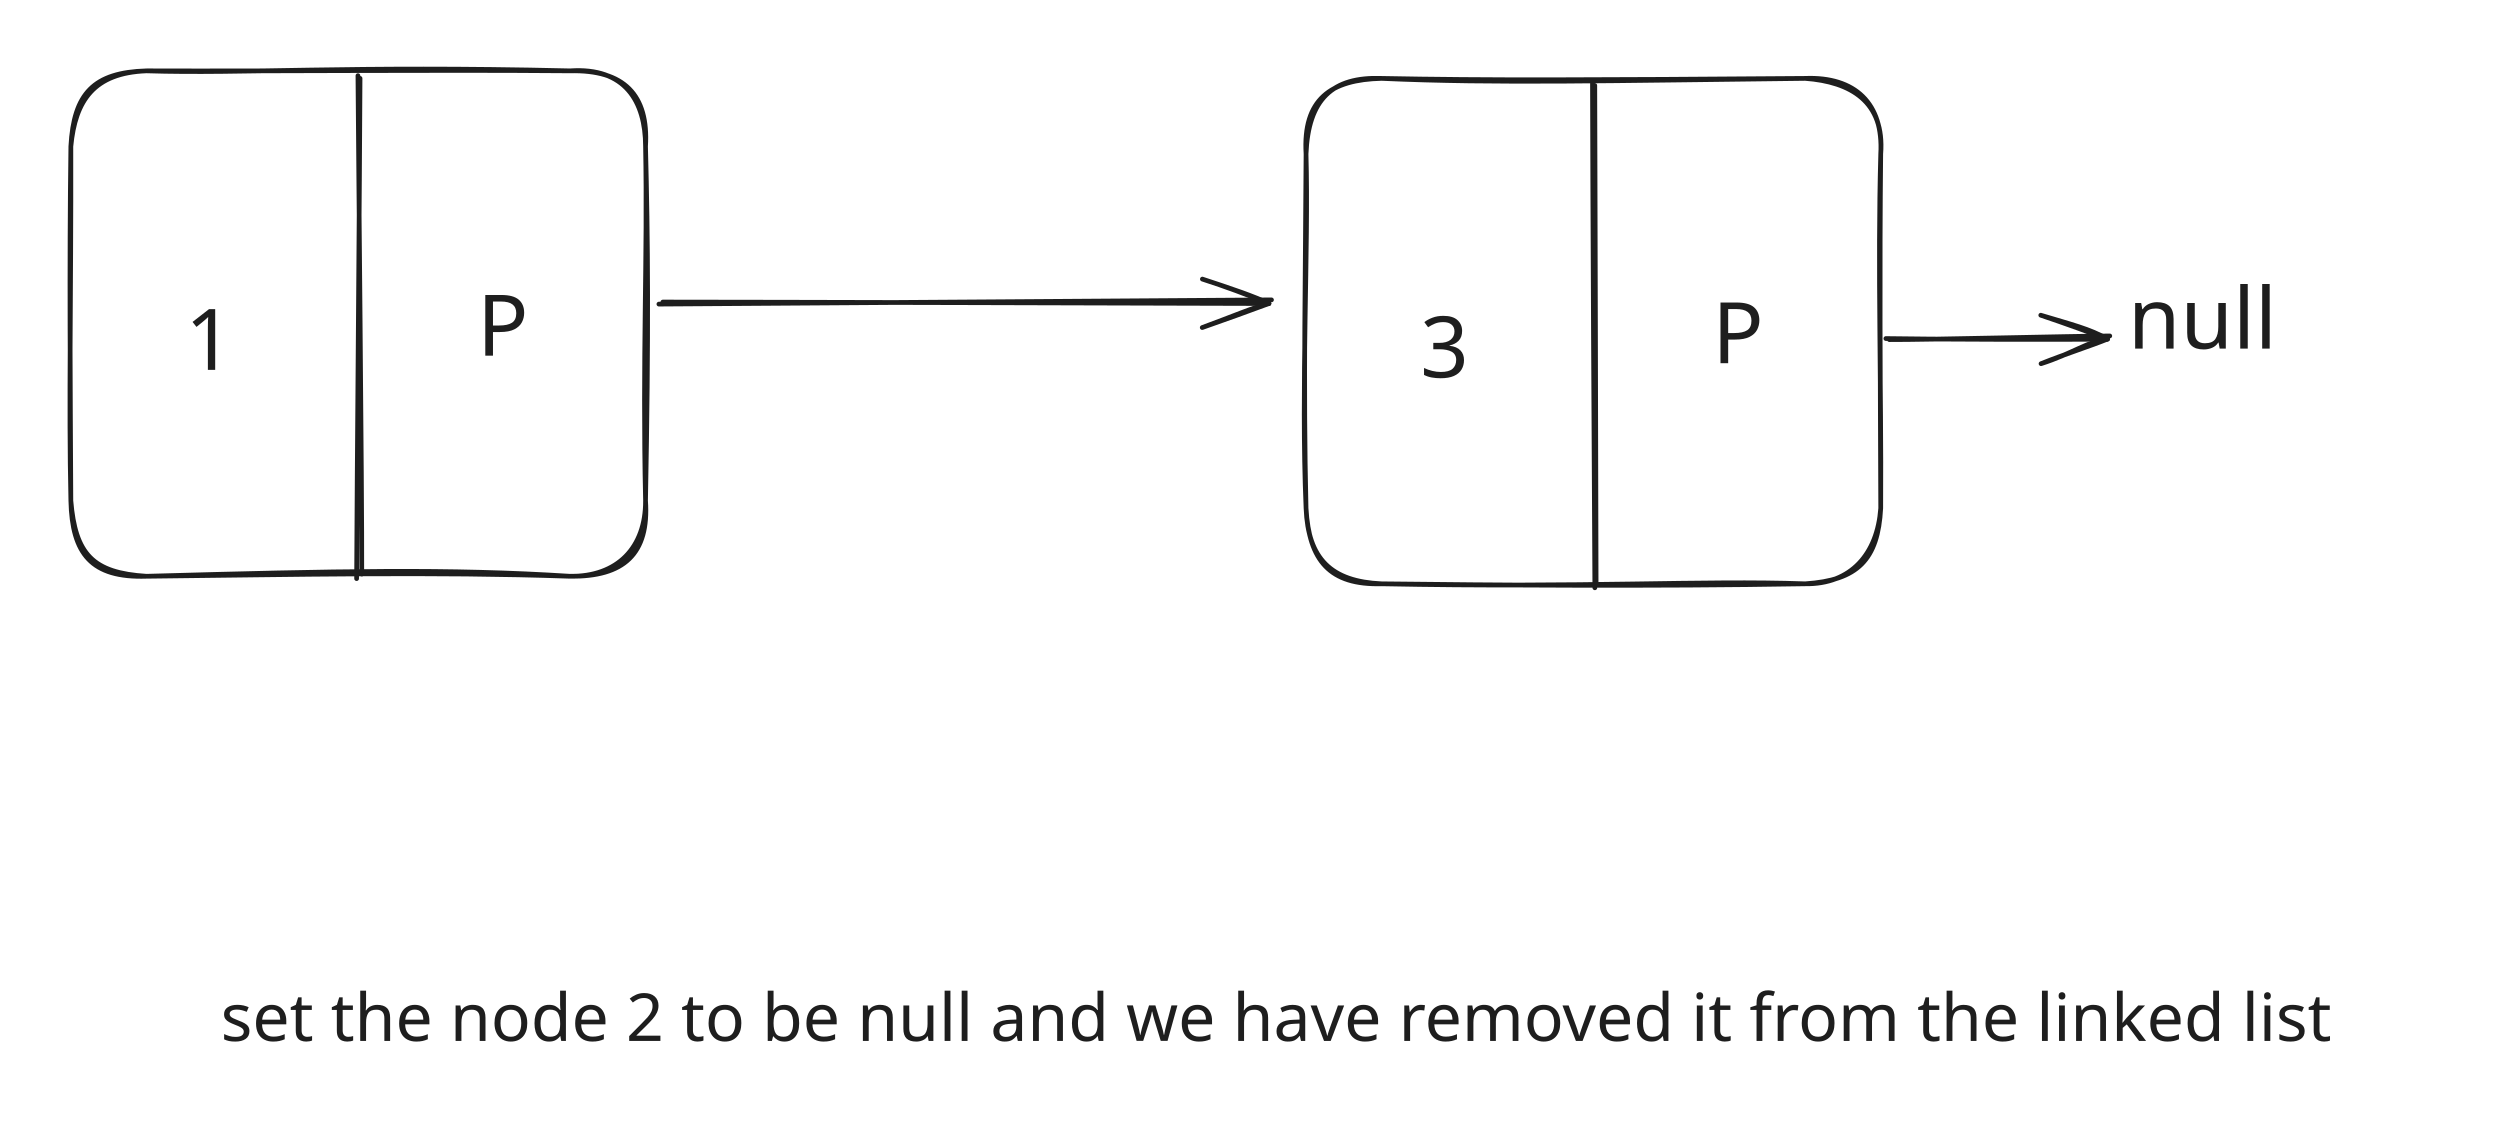
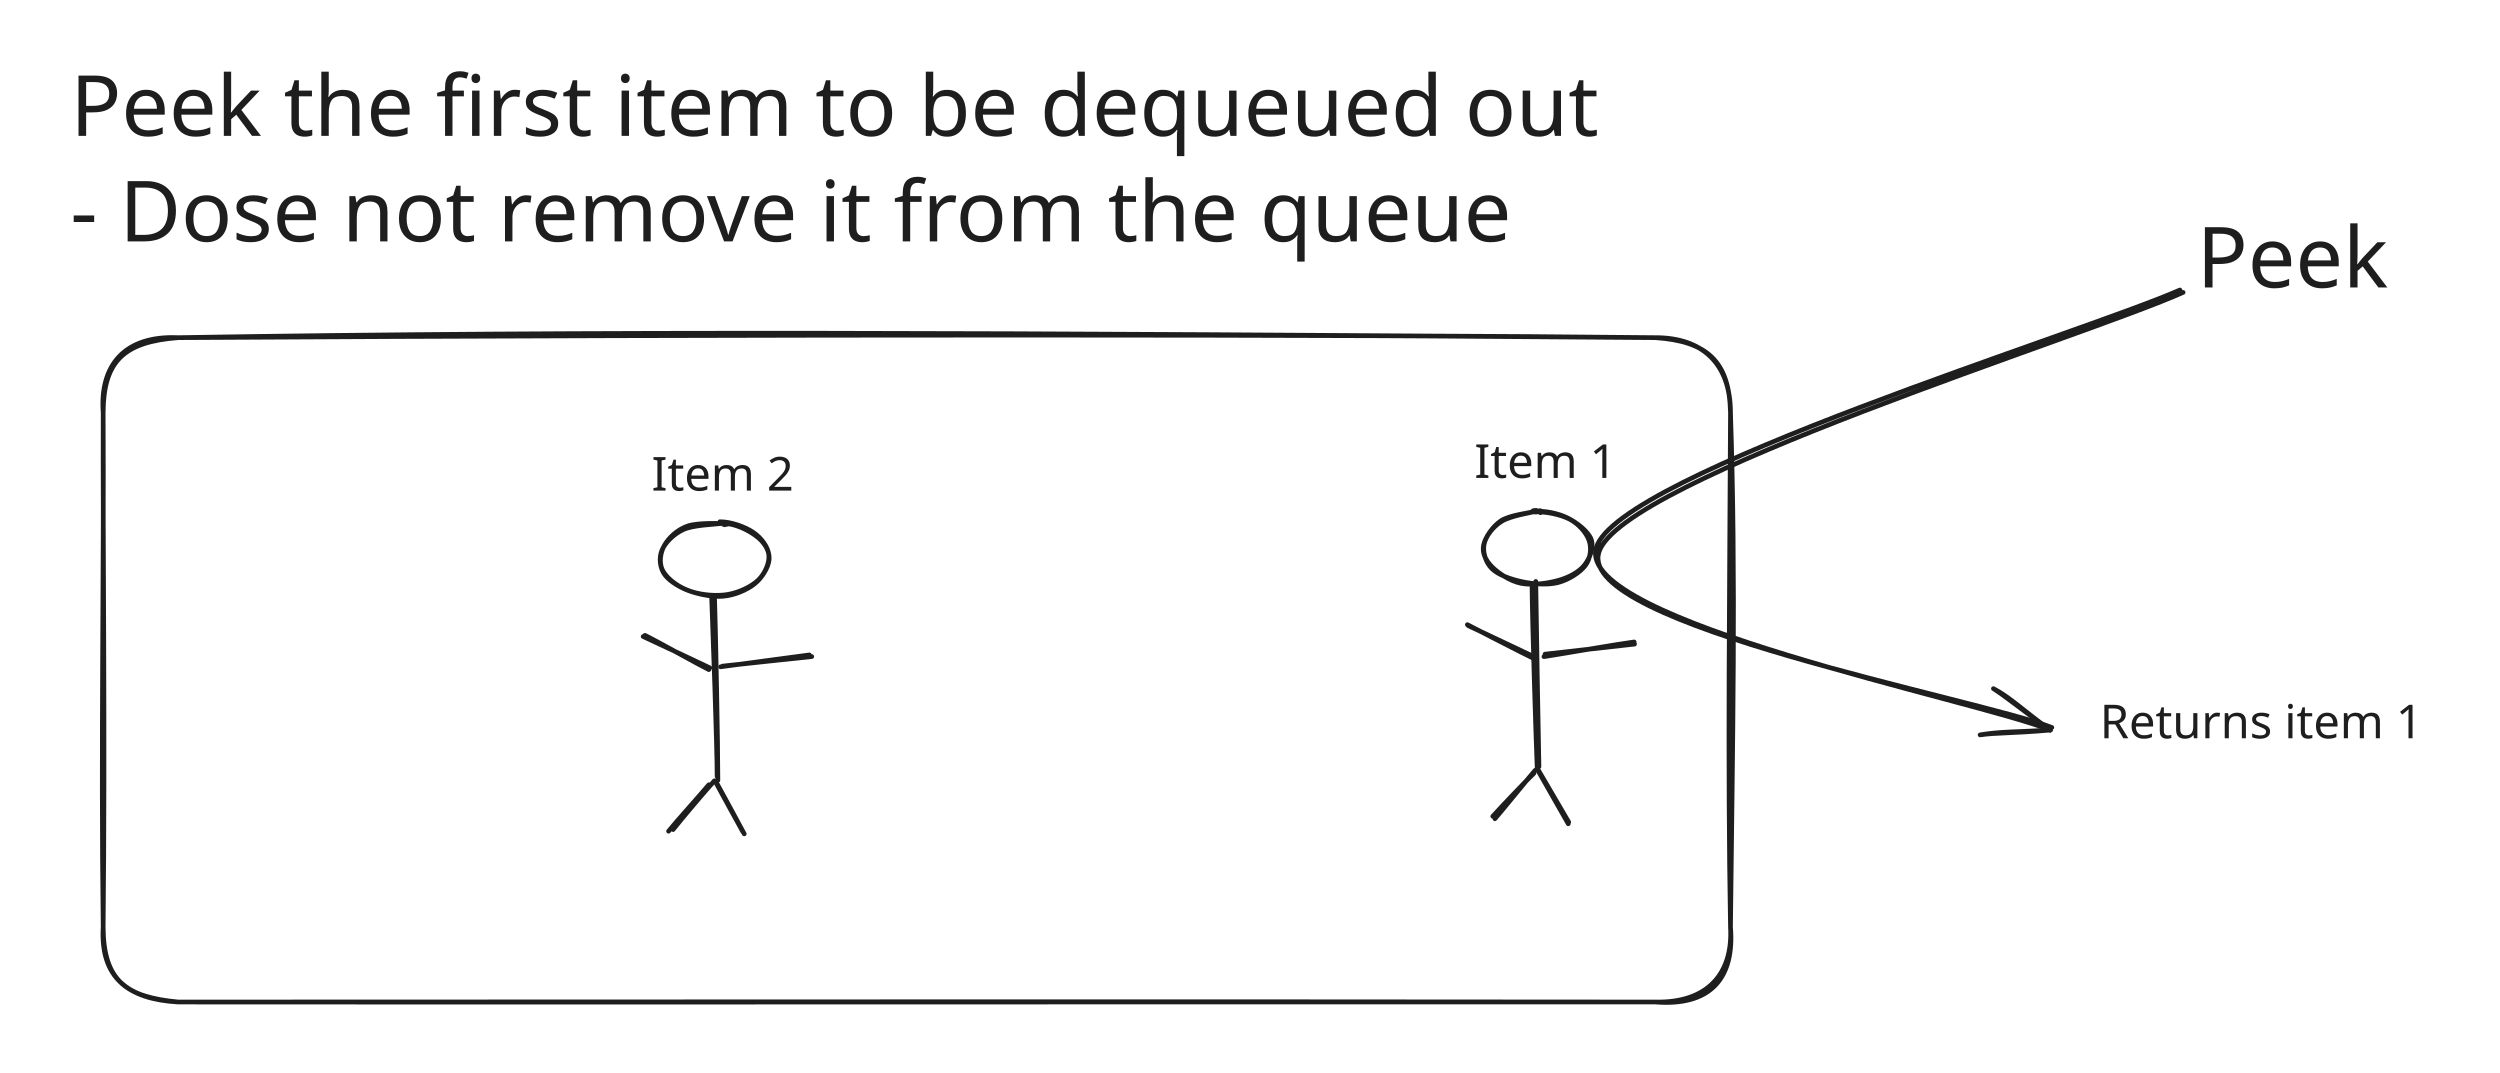
- <svg xmlns="http://www.w3.org/2000/svg" version="1.1" viewBox="0 0 1058.54 484.015" width="1058.54" height="484.015">
+ <svg xmlns="http://www.w3.org/2000/svg" version="1.1" viewBox="0 0 1066.174 457.333" width="1066.174" height="457.333">
  
-   eyJ2ZXJzaW9uIjoiMSIsImVuY29kaW5nIjoiYnN0cmluZyIsImNvbXByZXNzZWQiOnRydWUsImVuY29kZWQiOiJ4nO1a2VLbSFx1MDAxNH3nK1Se16DpfclcdTAwMWJLXHUwMDEyPFx1MDAxM1x1MDAwMoVcdFx0mUpRQm7bXG5CXHUwMDEysoxtpvLvc1s2lrzIMcRmnKlcdTAwMTFVYPeivt19z+lzb/P3juPUsmFiaq+dmlx1MDAxOfheXHUwMDE4NFOvX3tly+9N2lxy4lxiqkj+vVx1MDAxYvdSP2/ZybKk+/r3370kcdtBdlx1MDAxZMc3rlx1MDAxZt+OupnQ3Joo60LDv+C74/yd/y5ccpRcdTAwMWE/86J2aPJcdTAwMGV5VTGWXHUwMDE2Yrb0Q1x1MDAxY+XjYsVcdTAwMTWVSlA0aVx1MDAxMXRcdTAwMGZhvMw0obrlhV1T1NiiXHUwMDFhXG79veOhP1xiT1H/oiPlXHUwMDE1vfPbxbCtIFxmXHUwMDFi2TDMzerGMPuirpul8Y35XHUwMDE0NLPO41x1MDAxMpTKq3qlca/diUzXTlx1MDAxZk9K48Tzg2xoy1Bh/Ghccl47RclcdTAwMDC+UURdylx1MDAxNFZESEVcYimtR/5cdTAwMDIqXcE1wYxrSVx1MDAxNZazllx1MDAxZMRhnFrLfsPG/lx1MDAxNLZde/5NXHUwMDFiXGaMmpM2WepF3cRLYcOKdv3HOTOwXHUwMDA0XHUwMDFlTLRSRGHCJ006Jmh3MttcdTAwMDYzXHUwMDE3wUNcdTAwMTHHkktoVJhj8m0hXGJpLTXValJjjUjqzdxFvlx1MDAxNpuRerembrtEvTAsr2jUXHUwMDFjr+ijK1x1MDAxNc5ExyXfi1na9m9mnbDsiCX/XHUwMDE4qp5qJPdCqINgoFx1MDAxYUdH/Mvl58lKTHmtl6Zxvzap+T7+VNjfS5reyFx1MDAxM7FESmhMkWSl7Vx1MDAwZYPoZnZyYezfXHUwMDE0zrtTmslcdTAwMWNqoPtiwChWXHJcdTAwMTjYN6xcdTAwMDVnK1x1MDAwM2ZwM0T84/uInT30v1xcfLtJr47TXHUwMDBm21xyXHUwMDE4RpgrXHUwMDE05kRgxZBcIohOXHUwMDAzhiFXa8KJ5IpcdTAwMGJBtNxcdTAwMThgkCvg4YJpXHUwMDA2o4rFeMFVmFx1MDAxYeNcdTAwMDXDhlx1MDAwMmAkXCKbwFx1MDAwYvkxXtbp0aWl9tJsP4iaQdSe7WKiZkVN6HWzg/j2NsjAjNM4iLLZXHUwMDE2+Xv3LDQ7xptbXHUwMDBieHNlXWJfN01cdTAwMTDFJ6fwsfzL5PPXV4tbV+28feb3vHjdTvlvXHUwMDE19EfUs1x1MDAwMPtEXHQ8W/xcYn7FKNZcdTAwMDTp1Vx1MDAwZsvlZLiV2Oc8PyyJZIRcIs1l8Vx1MDAxNtufUOHCXHUwMDAycMQknJNcdTAwMDRYYHNnJVe5XHUwMDBiXHUwMDEwOJXBXHUwMDBmSMG4XHUwMDEz6GOXaUpcdTAwMDXYge25TkiJiEbQh0NUUExLJ/72IFx1MDAxZlvuXFxcdTAwMDPyS4aNlWJ9XHUwMDA1pWYnXHUwMDFk+z1r5S5ykURYKKS4Zlx1MDAxY1EuSmirtb1cdTAwMDRcdTAwMWFcdLtcdTAwMTlSXHUwMDAy4TPGaYG4YvJTpFNlXHUwMDE0Oz/rdS8u70/fPlxcyfNev1x1MDAxNV9dXFwvMlxuucCNlEvEqVAwXCKfN1x0hJIlXHUwMDAxRjmCg0hTOW/TmululjfWyniVXHUwMDBlb5/deV9/XCLlZWaQLWI8pSpcdFx1MDAwZlx1MDAwM/VyJJ5cdTAwMTJcdTAwMWVcZsi74yb7ctDw8eWHd+2jT727w+PtZjzKsVU7THN74CCq51x1MDAxOI/C1kiMNChcIoI3J3a0KznXWkjEMFx1MDAwMnYolmDCeGxO3GhcdTAwMDJcXEJYSZA+m+GmKl5GxLTiKGtcdTAwMDRcdTAwMGZ53CGmSt96t0E4nNrU3INhXHUwMDExcW2qaC9cZtpRrudNa9rDs1x1MDAwMOLvSXVcdTAwMTYnRa1cdTAwMGZDeKD/0/klidOgXHUwMDFkRF54Pj+cjVx1MDAxOI6K06ckNa+9rsnjXHSYXGJ+XHUwMDFlXHUwMDBlNZ8tfcShtN7JIDBcXFx1MDAxOYa93vluXHUwMDE40De7l9/Cwf4lXHUwMDE1ulPfcuHBJF9cdTAwMTalg1x1MDAxYXkpXHUwMDFjXHUwMDEy6krNtdJaI1x1MDAwMseLXFxcdTAwMTB1zFx1MDAwM1x1MDAxMVSGlJhytoYo41dB4unLXCLxdL1IXFyaNVx1MDAwM4etxCNwLkZE01wi//IjPC6XPVuJR8BhXHUwMDFlXGKA/2NKpZo+XHUwMDE2bVx1MDAwZUBxiFx1MDAwMSAg4oQjKWZcZtu2pFx1MDAxOdCGXHUwMDA2XHUwMDExKfF/LGn2atl7Tz7iP69cdTAwMGWSg4+7YT1pX518XHUwMDE4XGbqXHUwMDBma0vGPTWAWVxuxqpkXHUwMDFjXHUwMDAwjVThXHUwMDEwY1x1MDAwMTpJ0idcdTAwMDBxeNA6PnozfH9cdTAwMWRfvzc39c7en7p+tt1A1Ezm2TglXHTWhKrZZFx1MDAxY3OxgoBcdTAwMWMqKaebi8fXk4qjjEGFLuVQ/ntcdTAwMDH5/6m48et2yn+fqod1Ne4501ZcdTAwMDCWXHUwMDFh/Fxi9ndcdTAwMGaf947OcNK68Fx1MDAxM1x1MDAwZqKru+Tw7f52w17JUVx1MDAxMp5cdTAwMGKbm1x1MDAxMaXk9UhcdTAwMGVrl2NFXHUwMDE1XHUwMDE3cK5BXHUwMDA0uMlLK1x1MDAxOFx04lJM4FxmXVFcZnOppaBruaF6vlx1MDAxNn42np+lhenLamG6Xi1cXIlCWp1cdTAwMWRSXHUwMDAyS83oXHUwMDEzskNcdTAwMGYk3U8lOvyjf3G2/7GO5eDd8cl2w1BrtURcdTAwMDZcdTAwMTNKp2DI2Ixh/3ZUKqVtvZZcdTAwMDT4r1x1MDAwMsRfOyitvplcdTAwMDJCrYRcIsJcdTAwMThcdTAwMTNESbFIP4Li8tBgK6GIkVx1MDAxY/0jXHUwMDA3JyD87T3ENFx1MDAxNvmLZYj0KFwilaxcdTAwMTKJheWPQFx1MDAxNJJcdHuQb6XwVUiXvXjNN1FPuPSBXHUwMDA1XHUwMDA1LSMkZ4IhLdiCmyhq5SjXnHGlXHUwMDE1W3Trs9JN1Kfh5UXrpH2n359kw4f0zm9GXHUwMDA3w6rrMVJ6QFx1MDAwN1x1MDAxNa41sUpO3d382jdRVe490/mn5D1GJd0wS2ewyFx1MDAwMrxArS7wl+/mdtJcdTAwMTlcdTAwMDaFv4TOiJyis80pXHUwMDBiLlxcXGbKQihBpCZaXHUwMDE0VLBEWFDYISVcdTAwMDXZeLZ74m//Sn6rOHI3LVvsi19WuUyPuMkoXHUwMDAytEllXHUwMDE4XHUwMDAxa8y0vWVeXHUwMDE569H5UevzeXr3+fD6TcPvh7vfjlx1MDAxYY3txjpcdTAwMDDZZYxcdTAwMDGQpcRMlcJcdTAwMDTbn1x1MDAxM+GCPIAgm1x1MDAxMYE4VzN2rVG4SFx1MDAwMXbYSyqmXHUwMDEwXHUwMDEzqlx1MDAxOGlcdTAwMDJ1Olx1MDAwN3WCXHUwMDE04IGsRbs8P4igivGfvdlcImqqdFx0XHUwMDFhuyZzso5xorhpXHUwMDFj4mSxc23y0Vx1MDAxYy9qOn3jdLx746TmNr43TSfInFZcdTAwMWHf5j2sZVBcdTAwMTRcdTAwMDbdrFx1MDAwMs4+TNekXHUwMDFiXHUwMDAw9JqNXolcdTAwMTFcYlx1MDAxYjHCzphLa16SNDLYu4n0XHUwMDAyZ1x0muNccijMr91cdTAwMDemv7/cfXfGTGMhbXLl+33n+z9CzqmPIn0=
+   eyJ2ZXJzaW9uIjoiMSIsImVuY29kaW5nIjoiYnN0cmluZyIsImNvbXByZXNzZWQiOnRydWUsImVuY29kZWQiOiJ4nO1cXGtT28hcdTAwMTL9nl/h4n5cctrpec9+MyQhXHUwMDBlkIBcciHLvVtbsi1sxbIkJFx1MDAxOWy28t9vS4AlP8TDsYlqXHUwMDE3JZXgmZFmNHNO9+npMX+/qdW2kknobP1e23LGXHUwMDFk23O7kX299TYtv3Ki2FxyfKyi2ec4XHUwMDE4RZ2sZT9Jwvj3336zw9DquUk7XGJcdTAwMDZWJ1x1MDAxON7e5njO0PGTXHUwMDE4XHUwMDFi/lx1MDAxNz/Xan9n/1x1MDAxNjpKnHGStc1K826khvnSz4GfdUlcdCOMXHUwMDFiytS0hVx1MDAxYr/Drlx1MDAxMqeL1Vx1MDAxN7ZcdTAwMTc7eU1atMWO3+3F3yfb0Gjufd9cdMOj1ucryLu9cD2vlUy8bERxgC+e18VJXHUwMDE0XGacM7eb9O/fvlBedldcdTAwMTSMen3fidM3z18kXGLtjptM0jJCpqW238uekZeM8ZNcdTAwMDBicS2YpkRcdTAwMTOiNOXT6kk2XHTGknhcdMlcclx1MDAwN07k/Mh2XHUwMDAzL4jSkf1cdTAwMDec9E8+trbdXHUwMDE59HCAfnfaJolsP1x1MDAwZe1cYtcqb3d9986KMUsoUEoxzpSY1vdcdTAwMWS310+wgclHXHUwMDFlO9lcdTAwMWEoXHKC4+DyV087XGZcdTAwMWLdXGZcdH/mXHUwMDEzXHUwMDFm2UOnkd7hjzyvOHt+9272ZiraacX7XHUwMDAyqPJHjcKufVx1MDAwYlx1MDAwMFDEXHUwMDEwKlxi51xm5LTec/3B/OO8oDNYgpmLwE9a7k26JkzOlH6wh643mVnTXGbAOIVHjjOoJX2nduFGcVJzXHUwMDEzZ1hLglrbqXWdy5Ezcrq1YJTU/udv195cdTAwMDWxU/ODpFx1MDAxNjnD4MrBtrWLKFx1MDAxOGZ3Z01rWzOPr3tuL+XEludcXMySJXGRptPqJFxi89pcdTAwMGVcdTAwMGXXdn0nWpzeIHJ7rm97J5tcdTAwMWQ6zrjz8Vx1MDAxZSNgUVFAYOyktSlSZFb44+1y81x1MDAxMDmd5JZcdTAwMWZLbFx1MDAwNFWlNlx1MDAwMlx1MDAxMLBcYkFm8k5cdTAwMWazXHUwMDExXHUwMDE3rVx1MDAxZFx1MDAwM4OxffNFNeqX4c3ZqWx9qLiNoDy1XHUwMDExXGJ1XHUwMDEwhFx1MDAxOZJcdTAwMWLE9H5GWWZcIrRcIlx1MDAwMFxudIG66zZcdTAwMTHS5NZpalx1MDAxNqhmXHUwMDE2w0txQmctx52VMFpqXHUwMDAxkrOft1x1MDAxMvfAyaHD7kp+rGI8uJGMXG5RhPIjxuNBXHUwMDE0O57nhvFSXGbj8pRhWKNlV1x1MDAwMp5cdTAwMDFhOPjU75LjP1x1MDAxYZP65fZ598KuXHUwMDFmX4yrXHJhJalcdTAwMDVEc1x1MDAwME1AoWufgTBcIsdilFKCNVx1MDAwNsm8OVx1MDAwNHO5XGJgXHUwMDA2XHUwMDE5fjlcdTAwMTNEaGGWIFx1MDAxOJg26GSEWoOjW4QwrVx1MDAxMIQzc71Up9Ey/Fx1MDAwMlx1MDAxYSShuXpcdTAwMDaAP8Herupf7bK9w6/BfqtcdTAwMWSfNmmz4lx1MDAwMNbcUkpcdTAwMTCcXGIjtCRmXHUwMDE2wIxaRmstmVwiTDBcdHxjXGImZcZ+imelS/3BLZyRZ1x1MDAxY/1cYkL6XHUwMDFmXHUwMDAw58JE21Gy4/pd1+/N3+L43ZJcdTAwMWHPjpPdYDh0XHUwMDEzXHUwMDFjxlHg+sl8i+y59Shcbq77jr0wXHUwMDE3+OTSujB9XFxcdTAwMWVcdTAwMTSlV/5TLVx1MDAwN1j2Yfrzn2+Xty5Z1PRaWPH8YW+K/z+b9bzUa1HK0Coq/vTgzLTPv7W8cHTwzrlqfutFX+yk7VSd9MLiXHUwMDFjlFx1MDAxMFxmbZwys8JLwFx1MDAxY+k3xnnsaDZcYlxcwnpamJY7r2W45IpSyG3VK82rTvPypU4vSvP7f4rZ6Fx1MDAwMMqYbVx1MDAxOJOCsVx1MDAxYzSPXHUwMDExu77zV8f+XHUwMDFlXHUwMDFkjnZavbOBvFxmxzt7ouLEltJcIsZI9OhcdTAwMTRcYsrPWWKnOyE0xSljXHUwMDFhXHUwMDAzr1xyXHUwMDEyW2XSXHUwMDEzKNpcdTAwMTGqYVx1MDAxOa/BWFx1MDAwNi9UoGiNl4VXXHUwMDE0KHBgQm4kvnql+WZoXrbw6bW9sObr8ueCz5fmUShHf0FcbkH6Y7Q/8ejp4aVcdTAwMTYtwr76XHUwMDA3Z7tHtG4qL+L1Q1GoZJZcdTAwMTR4XHUwMDExXHUwMDA1glxububGtT7as1xcVk15zlx1MDAxZlx1MDAxMe2AXHUwMDAxllx1MDAwNi10LkJeaV51mudcdTAwMGKdXtvza7wuZ16eREFcdTAwMDNDjeGmsHPxXHUwMDE4r/ue06qfsk+Ns+75eOyHXHIx0J2K81pcYlx1MDAwYv04ksMohlx1MDAwNnUuOFx1MDAxN2BcdTAwMDHVXHUwMDAy7SxQWuDPumlNl9BcdTAwMWFYmYe/5zWGXHUwMDBmatbyvvK66rymM7xeWONn8rosOVxuIOZLp1wi3Vx1MDAxMGJcdTAwMTDTT1fpXHUwMDE3UWN4Oj49/4O3+XGXjVx1MDAxM19cdTAwMDXvq05rbWFYjdKW03Rfdi7voXDalVx1MDAwMIWUZ1x1MDAxY4m9uV1jRax0v4wrQYzC2Cyfgjz8XiS2JlJrxehcdTAwMWGIvWp29CdcdTAwMThcXMiOUjJT+kB2tJHmXHUwMDE06cumNef7fFI+XHUwMDEy1IOMfCCTo1TpTjhFaclcdTAwMDRn8ulcIvqia1x1MDAwZludm3E7OUlcdTAwMTK+p067X7YrvilcdTAwMDaA9o5cdTAwMDCqUcJcdTAwMDVHiM+eWGBGWUJpg8QlyFx1MDAxOJCb87crJnNcYkchIIv5iuo4XFxcdTAwMDNMmVwilDeRzFFalkFYKlxcOi7h6X4l7lx1MDAxZH9p6eZBo351cmyb/XC39+Gk6lxiZsKSWlImXHJflItUW5RcdTAwMGJhqCRcYuKC+a5gKic9/aBQ1ooq7vE+XHUwMDE3zP9cdTAwMTb1+CtSOUqUui2FyoaAeEb+lrX7h1x1MDAxZlx1MDAwZlx1MDAwNuoskPGw+cn/SvdiWnnOS4tcdFxmh5mRXHUwMDA0STOXyyEvRfpcdTAwMTVzOUoqUFx1MDAxOGBUcffnlefLef5CuVx1MDAxY81Ld3WBSybRzz2d2vF+MDhcdTAwMTJHh1x1MDAxZm+ah+Gn793hX7vb+1WnNihcdTAwMTSkKL4lKE6Int3WXHUwMDE16M+VUlx1MDAxMuNzplx1MDAwNYaTm6P2XHUwMDFhsjmCoz7F+6u4XHUwMDFi9MrzXHUwMDEynv+SZI5cdTAwMTKlhzOUYqhcdNVz4tDIhFx1MDAwN7Bccu5he/KhXHUwMDFl8K/t2OtWnfbMPFx1MDAxMIdyoS1cdTAwMDOUKiNB4OKQzVx1MDAxZMlaJZ2jXHUwMDE5copwqOJcdTAwMTGsV54v5/nLZHO0Lt31xd7Qn1Px9GRO/fy6eVx1MDAxOTu95ofjm/3zjts25rji34hcdTAwMDEg0kLiXHUwMDEyNGBUXHUwMDE2T19ktOYo47WgXHUwMDAyp1x1MDAxZON3trmzXHUwMDE5q2VzgFx1MDAxMplcdTAwMWXn/idsLv1beP0y2Vx1MDAxY1xu5UeoOSdCKvGM05RcZtpnNLzZPWz5XHUwMDFk9yvvteL3rcrrdGIsqiiSlyhtSEG/ZFx1MDAxYsdSWUZcblxuhmKoq1x029zGsVx1MDAwNFx1MDAwYrsxQnDOXHUwMDE5XHUwMDEzS7/VsqjMJSHCaLOGnbbV0zkrU3j1dE7BXbxYOqfQ5zrSOXZqRpZmWEk5J4VShFx1MDAxMFx1MDAwM0/nZGMvXHUwMDFl101CJoNGfzxxvMbB9fG3inNcdTAwMTJcdTAwMTVoybe3Mk5cdTAwMTI+k07ZnIam/Hbjk4rbXGbrsthZS1x1MDAwYleEMFwiQFx0pWFhl1xmXHKoWFx1MDAwYkHX7HpcdTAwMDVcdTAwMDG0a1DE9IqutzCwuy9dZy+yNdnvSG78XHUwMDFiOFx1MDAwNnG+L0dNk8RcdTAwMDfTWc6Y3lx1MDAxOaWjJFx1MDAxNqNcXOBfg2aWXHUwMDFiMERcdTAwMTZa9ewwNY9cdTAwMGLv+mJOfp6qa/Xz26UgSy90T3PbdY8+T8iZXHUwMDA3LOBzXcrBzFx1MDAxN05cdTAwMDN9XHUwMDBlKs3wPz1dd9rGtWh/p/bw82T87vL87PzLScVcdTAwMGZro8vL85VZXGagNnc0XHUwMDEzXHUwMDE33pLo5jVcYjT9RuolUcCiNkAtQTRTv/Ckh0BxwulKJmYladB0klHkx7ffXCJ/YYlQ1vc6pEJcdTAwMTlcdTAwMDd5acpcdTAwMWM1XHUwMDA0x+i/mEZ+jIRcdTAwMGZb62qSkN/tci5cdTAwMTdcbuhLXkgoaGIpXHUwMDAwg1x1MDAxNGVaS1U4qZDvvS2G5YZcdTAwMDKXkqxju+1hhk5Nfu6pn6hcdTAwMGZnYHjrXHUwMDA2pzU/7v3HJiTGyr9cdTAwMDfj5X99xTO5zuDN/exlM7dlh2ErwXmbKimEgdu9e/m8960r17neeVx1MDAxOJhv7mxIylYn04w/3vz4Py9Od5EifQ==
  <defs>
    <style class="style-fonts">
      @font-face {
        font-family: "Virgil";
        src: url("https://unpkg.com/@excalidraw/excalidraw@undefined/dist/excalidraw-assets/Virgil.woff2");
      }
      @font-face {
        font-family: "Cascadia";
        src: url("https://unpkg.com/@excalidraw/excalidraw@undefined/dist/excalidraw-assets/Cascadia.woff2");
      }
      @font-face {
        font-family: "Assistant";
        src: url("https://unpkg.com/@excalidraw/excalidraw@undefined/dist/excalidraw-assets/Assistant-Regular.woff2");
      }
    </style>
  </defs>
-   <rect x="0" y="0" width="1058.54" height="484.015" fill="transparent" />
-   <g stroke-linecap="round" transform="translate(30 30) rotate(0 121.6667 107)">
-     <path d="M32 0 C73.19 1.31, 116.96 -2.23, 211.33 0 M32 0 C90.2 0.21, 149.79 -0.5, 211.33 0 M211.33 0 C234.2 -0.55, 244.68 10.1, 243.33 32 M211.33 0 C234.6 -1.62, 243.3 12.84, 243.33 32 M243.33 32 C244.26 78.37, 241.99 121.15, 243.33 182 M243.33 32 C244.34 70.8, 244.69 110.71, 243.33 182 M243.33 182 C244.9 204.62, 234.13 214.28, 211.33 214 M243.33 182 C243.45 201.93, 231.33 214.3, 211.33 214 M211.33 214 C160.34 210.75, 113.47 211.74, 32 214 M211.33 214 C152.86 212, 95.29 213.3, 32 214 M32 214 C9.24 212.58, 1.88 204.69, 0 182 M32 214 C8.68 214.75, 0.5 204.56, 0 182 M0 182 C-0.92 140.82, 0.14 97.47, 0 32 M0 182 C-0.22 133.6, -0.69 83.53, 0 32 M0 32 C1.86 12.47, 9.77 0.88, 32 0 M0 32 C1.21 9.54, 9.62 0.67, 32 0" stroke="#1e1e1e" stroke-width="2" fill="none" />
+   <rect x="0" y="0" width="1066.174" height="457.333" fill="transparent" />
+   <g transform="translate(30 30) rotate(0 366.7859 45)">
+     <text x="0" y="0" font-family="Virgil, Segoe UI Emoji" font-size="36px" fill="#1e1e1e" text-anchor="start" style="white-space: pre;" direction="ltr" dominant-baseline="text-before-edge">Peek the first item to be dequeued out </text>
+     <text x="0" y="45" font-family="Virgil, Segoe UI Emoji" font-size="36px" fill="#1e1e1e" text-anchor="start" style="white-space: pre;" direction="ltr" dominant-baseline="text-before-edge">- Dose not remove it from the queue </text>
+   </g>
+   <g stroke-linecap="round" transform="translate(44.00012 144) rotate(0 347 141.6667)">
+     <path d="M32 0 C207.64 -2.94, 382.44 -2.08, 662 0 M32 0 C282.31 -1.48, 532.72 -1.42, 662 0 M662 0 C681.72 -0.05, 694.01 10.82, 694 32 M662 0 C683.45 1.49, 693.55 9.53, 694 32 M694 32 C693.65 107.09, 692.74 181.5, 694 251.33 M694 32 C696.38 102.77, 694.88 172.14, 694 251.33 M694 251.33 C695.85 273.49, 685.2 285.18, 662 283.33 M694 251.33 C695.22 271.72, 683.76 283.8, 662 283.33 M662 283.33 C422.08 283.24, 182.57 283.49, 32 283.33 M662 283.33 C459.79 283.11, 256.58 283.26, 32 283.33 M32 283.33 C10.7 282.13, -1.29 273.04, 0 251.33 M32 283.33 C9.91 281.25, 0.09 274.51, 0 251.33 M0 251.33 C0.87 168.09, -0.18 85.26, 0 32 M0 251.33 C-1.01 173.49, 0.38 96.7, 0 32 M0 32 C-1.51 11.86, 9.01 -1.01, 32 0 M0 32 C0.11 10.05, 8.69 1.79, 32 0" stroke="#1e1e1e" stroke-width="2" fill="none" />
+   </g>
+   <g stroke-linecap="round" transform="translate(281.623 222.6556) rotate(0 23 15.66667)">
+     <path d="M25.38 -0.14 C30.03 -0.19, 36.07 1.99, 39.55 4.34 C43.03 6.68, 45.88 10.54, 46.26 13.93 C46.63 17.32, 44.69 21.86, 41.81 24.68 C38.92 27.49, 33.66 29.99, 28.95 30.83 C24.25 31.68, 18.08 31.15, 13.57 29.76 C9.06 28.36, 4.04 25.41, 1.89 22.45 C-0.26 19.49, -0.65 15.23, 0.68 12.01 C2.01 8.8, 5.69 5.06, 9.86 3.16 C14.03 1.26, 22.88 0.99, 25.71 0.62 C28.55 0.25, 26.89 0.72, 26.88 0.97 M28.65 0.68 C33.51 1.27, 38.98 4.25, 41.93 6.81 C44.89 9.37, 46.68 12.76, 46.38 16.03 C46.07 19.29, 43.41 23.79, 40.11 26.39 C36.82 28.99, 31.53 31.25, 26.63 31.64 C21.73 32.02, 15 30.56, 10.7 28.69 C6.41 26.82, 2.35 23.53, 0.86 20.39 C-0.63 17.25, -0.03 12.97, 1.77 9.85 C3.57 6.73, 7.16 3.23, 11.65 1.68 C16.13 0.13, 26.05 0.65, 28.68 0.56 C31.31 0.47, 27.64 1.01, 27.44 1.15" stroke="#1e1e1e" stroke-width="2" fill="none" />
  </g>
  <g stroke-linecap="round">
-     <g transform="translate(151.3333 33.33331) rotate(0 0.3333282 105.6667)">
-       <path d="M1.11 -0.16 C0.99 35.26, -0.22 176.41, -0.34 211.66 M0.23 -1.3 C0.45 33.82, 1.97 174.05, 1.84 209.71" stroke="#1e1e1e" stroke-width="2" fill="none" />
+     <g transform="translate(304.2897 253.3222) rotate(0 0.3333435 39.33334)">
+       <path d="M0.43 1.17 C0.88 14.25, 1.9 66.45, 1.86 79.47 M-0.81 0.74 C-0.33 13.4, 1.55 65.02, 1.54 77.77" stroke="#1e1e1e" stroke-width="2" fill="none" />
    </g>
  </g>
  <mask />
  <g stroke-linecap="round">
-     <g transform="translate(280.0001 128.4313) rotate(0 129.3333 -0.7466811)">
-       <path d="M-1.01 0.33 C41.87 0.11, 215.19 -1.21, 258.37 -1.46 M0.66 -0.54 C43.26 -0.54, 214.55 -0.05, 257.27 0.09" stroke="#1e1e1e" stroke-width="2" fill="none" />
-     </g>
-     <g transform="translate(280.0001 128.4313) rotate(0 129.3333 -0.7466811)">
-       <path d="M229.05 10.26 C240.69 6.02, 251.26 1.5, 257.27 0.09 M229.05 10.26 C238.96 6.81, 248.04 3.49, 257.27 0.09" stroke="#1e1e1e" stroke-width="2" fill="none" />
-     </g>
-     <g transform="translate(280.0001 128.4313) rotate(0 129.3333 -0.7466811)">
-       <path d="M229.11 -10.26 C240.69 -6.45, 251.25 -2.91, 257.27 0.09 M229.11 -10.26 C239.07 -7.04, 248.14 -3.68, 257.27 0.09" stroke="#1e1e1e" stroke-width="2" fill="none" />
+     <g transform="translate(304.9564 333.3222) rotate(0 6.333328 11)">
+       <path d="M0.55 0.37 C2.59 4, 10.47 18.62, 12.44 22.29 M0.17 0.08 C2.1 3.78, 9.94 17.9, 11.89 21.47" stroke="#1e1e1e" stroke-width="2" fill="none" />
    </g>
  </g>
  <mask />
-   <g transform="translate(78.33331 128.6667) rotate(0 4.877998 22.5)">
-     <text x="0" y="0" font-family="Virgil, Segoe UI Emoji" font-size="36px" fill="#1e1e1e" text-anchor="start" style="white-space: pre;" direction="ltr" dominant-baseline="text-before-edge">1</text>
-   </g>
-   <g transform="translate(202 122.6667) rotate(0 11.89799 22.5)">
-     <text x="0" y="0" font-family="Virgil, Segoe UI Emoji" font-size="36px" fill="#1e1e1e" text-anchor="start" style="white-space: pre;" direction="ltr" dominant-baseline="text-before-edge">P</text>
-   </g>
-   <g stroke-linecap="round" transform="translate(553.0001 33.19251) rotate(0 121.6667 107)">
-     <path d="M32 0 C75.82 0.88, 120.94 0.69, 211.33 0 M32 0 C80.67 2.21, 129.35 0.92, 211.33 0 M211.33 0 C230.71 1.44, 245.04 9.84, 243.33 32 M211.33 0 C232.46 -0.85, 244.59 10.62, 243.33 32 M243.33 32 C241.97 81.35, 243.64 129.03, 243.33 182 M243.33 32 C242.83 79.2, 243.14 126.68, 243.33 182 M243.33 182 C241.94 201.43, 230.67 214.3, 211.33 214 M243.33 182 C242.18 203.87, 233.61 212.55, 211.33 214 M211.33 214 C167.06 212.45, 119.64 215.75, 32 214 M211.33 214 C145.59 215.12, 79.21 214.56, 32 214 M32 214 C10.59 213.04, 0.85 203.43, 0 182 M32 214 C10.11 214.59, 1.27 204.41, 0 182 M0 182 C-2.21 129.69, 1.13 72.76, 0 32 M0 182 C-1.25 130.7, -0.17 78.08, 0 32 M0 32 C-1.39 8.81, 10.36 0.52, 32 0 M0 32 C0.94 8.73, 11.19 -0.78, 32 0" stroke="#1e1e1e" stroke-width="2" fill="none" />
-   </g>
  <g stroke-linecap="round">
-     <g transform="translate(674.3334 36.52583) rotate(0 0.3333282 105.6667)">
-       <path d="M0.92 -0.33 C1.1 34.93, 1.35 175.85, 1.48 210.99 M-0.05 -1.55 C-0.01 33.93, 0.7 176.86, 0.95 212.35" stroke="#1e1e1e" stroke-width="2" fill="none" />
+     <g transform="translate(285.6143 353.8542) rotate(0 8.666656 -9.999969)">
+       <path d="M-0.49 0.63 C2.09 -2.7, 13.87 -15.74, 16.68 -19.18 M1.45 -0.08 C4.32 -3.82, 16.17 -17.77, 19.06 -20.87" stroke="#1e1e1e" stroke-width="2" fill="none" />
    </g>
  </g>
  <mask />
-   <g transform="translate(601.3334 131.8592) rotate(0 12.258 22.5)">
-     <text x="0" y="0" font-family="Virgil, Segoe UI Emoji" font-size="36px" fill="#1e1e1e" text-anchor="start" style="white-space: pre;" direction="ltr" dominant-baseline="text-before-edge">3</text>
-   </g>
-   <g transform="translate(725.0001 125.8592) rotate(0 11.89799 22.5)">
-     <text x="0" y="0" font-family="Virgil, Segoe UI Emoji" font-size="36px" fill="#1e1e1e" text-anchor="start" style="white-space: pre;" direction="ltr" dominant-baseline="text-before-edge">P</text>
-   </g>
  <g stroke-linecap="round">
-     <g transform="translate(800 142.6667) rotate(0 46.66669 0)">
-       <path d="M-0.02 1.13 C15.37 1.21, 77.94 -0.37, 93.31 -0.42 M-1.49 0.68 C13.65 1, 76.36 1.19, 92.34 0.9" stroke="#1e1e1e" stroke-width="2" fill="none" />
-     </g>
-     <g transform="translate(800 142.6667) rotate(0 46.66669 0)">
-       <path d="M64.21 11.32 C76.98 7.28, 85.2 1.37, 92.34 0.9 M64.21 11.32 C74.51 7.19, 85.61 3.66, 92.34 0.9" stroke="#1e1e1e" stroke-width="2" fill="none" />
-     </g>
-     <g transform="translate(800 142.6667) rotate(0 46.66669 0)">
-       <path d="M64.1 -9.2 C76.77 -5.36, 85.03 -3.39, 92.34 0.9 M64.1 -9.2 C74.61 -5.69, 85.76 -1.58, 92.34 0.9" stroke="#1e1e1e" stroke-width="2" fill="none" />
+     <g transform="translate(307.623 283.9889) rotate(0 19 -2.333344)">
+       <path d="M-0.3 0.38 C6 -0.45, 31.17 -3.85, 37.56 -4.68 M0.55 0.09 C7.04 -0.67, 32.38 -3.3, 38.56 -3.99" stroke="#1e1e1e" stroke-width="2" fill="none" />
    </g>
  </g>
  <mask />
-   <g transform="translate(901 119.6667) rotate(0 28.09798 22.5)">
-     <text x="0" y="0" font-family="Virgil, Segoe UI Emoji" font-size="36px" fill="#1e1e1e" text-anchor="start" style="white-space: pre;" direction="ltr" dominant-baseline="text-before-edge">null</text>
+   <g stroke-linecap="round">
+     <g transform="translate(274.7255 271.4619) rotate(0 14 6.666656)">
+       <path d="M-0.44 -0.01 C4.27 2.15, 23.26 11.09, 28 13.37 M0.33 -0.5 C5 1.74, 23.01 11.88, 27.57 14.1" stroke="#1e1e1e" stroke-width="2" fill="none" />
+     </g>
  </g>
-   <g transform="translate(52.09673 419.0149) rotate(0 488.2218 17.5)">
-     <text x="488.222" y="0" font-family="Virgil, Segoe UI Emoji" font-size="28px" fill="#1e1e1e" text-anchor="middle" style="white-space: pre;" direction="ltr" dominant-baseline="text-before-edge">set the node 2 to be null and we have removed it from the linked list</text>
+   <mask />
+   <g transform="translate(277.876 193.7085) rotate(0 35.01997 12.5)">
+     <text x="0" y="0" font-family="Virgil, Segoe UI Emoji" font-size="20px" fill="#1e1e1e" text-anchor="start" style="white-space: pre;" direction="ltr" dominant-baseline="text-before-edge">Item 2</text>
+   </g>
+   <g stroke-linecap="round" transform="translate(632.5342 217.9123) rotate(0 23 15.66667)">
+     <path d="M21.75 0.45 C26.46 0.11, 33.01 1.49, 36.92 3.53 C40.82 5.57, 44.08 9.39, 45.19 12.68 C46.29 15.97, 45.77 20.28, 43.56 23.26 C41.34 26.23, 36.39 29.37, 31.91 30.53 C27.42 31.68, 21.34 31.17, 16.64 30.19 C11.95 29.21, 6.45 27.29, 3.74 24.62 C1.03 21.95, -0.29 17.54, 0.39 14.18 C1.07 10.81, 4.07 6.79, 7.83 4.44 C11.58 2.09, 20.14 0.71, 22.91 0.09 C25.68 -0.52, 24.36 0.49, 24.44 0.74 M21.51 0.2 C26.08 -0.23, 31.79 0.94, 35.88 2.93 C39.97 4.92, 44.84 8.77, 46.06 12.13 C47.29 15.48, 45.52 20.16, 43.22 23.07 C40.93 25.97, 36.81 28.25, 32.29 29.55 C27.77 30.85, 20.87 31.83, 16.09 30.85 C11.32 29.87, 6.29 26.41, 3.64 23.7 C0.98 20.99, -0.5 17.83, 0.17 14.57 C0.83 11.31, 4.02 6.55, 7.65 4.15 C11.28 1.75, 19.71 0.87, 21.95 0.18 C24.19 -0.5, 21.23 -0.25, 21.06 0.05" stroke="#1e1e1e" stroke-width="2" fill="none" />
+   </g>
+   <g stroke-linecap="round">
+     <g transform="translate(655.2009 248.5789) rotate(0 0.3333435 39.33334)">
+       <path d="M-0.24 -0.6 C-0.06 12.34, 0.79 65.18, 1.11 78.4 M-1.82 1.71 C-1.77 14.76, -0.15 66.73, 0.39 79.79" stroke="#1e1e1e" stroke-width="2" fill="none" />
+     </g>
+   </g>
+   <mask />
+   <g stroke-linecap="round">
+     <g transform="translate(655.8675 328.5789) rotate(0 6.333328 11)">
+       <path d="M0.2 -0.12 C2.41 3.59, 11 18.38, 13.14 22.02 M-0.36 -0.66 C1.83 3.17, 10.74 18.92, 12.95 22.74" stroke="#1e1e1e" stroke-width="2" fill="none" />
+     </g>
+   </g>
+   <mask />
+   <g stroke-linecap="round">
+     <g transform="translate(636.5255 349.111) rotate(0 8.666656 -9.999969)">
+       <path d="M1.02 0.05 C3.98 -3.33, 15.24 -17.27, 18.16 -20.57 M0.1 -0.97 C2.93 -4.17, 14.6 -16.44, 17.64 -19.34" stroke="#1e1e1e" stroke-width="2" fill="none" />
+     </g>
+   </g>
+   <mask />
+   <g stroke-linecap="round">
+     <g transform="translate(658.5342 279.2456) rotate(0 19 -2.333344)">
+       <path d="M0.38 -0.26 C6.72 -1.03, 32.19 -3.82, 38.54 -4.56 M-0.09 0.79 C6.19 -0.15, 31.97 -4.66, 38.39 -5.47" stroke="#1e1e1e" stroke-width="2" fill="none" />
+     </g>
+   </g>
+   <mask />
+   <g stroke-linecap="round">
+     <g transform="translate(625.6366 266.7186) rotate(0 14 6.666656)">
+       <path d="M0.54 0.11 C5.22 2.37, 23.82 11.03, 28.48 13.32 M0.15 -0.32 C4.77 2.06, 23.59 11.79, 28.29 14.01" stroke="#1e1e1e" stroke-width="2" fill="none" />
+     </g>
+   </g>
+   <mask />
+   <g transform="translate(628.7871 188.2986) rotate(0 30.60998 12.5)">
+     <text x="0" y="0" font-family="Virgil, Segoe UI Emoji" font-size="20px" fill="#1e1e1e" text-anchor="start" style="white-space: pre;" direction="ltr" dominant-baseline="text-before-edge">Item 1</text>
+   </g>
+   <g stroke-linecap="round">
+     <g transform="translate(930.848 124.6667) rotate(0 -124.3333 93.00002)">
+       <path d="M0.18 0.03 C-41.15 18.67, -239.65 79.96, -248.98 110.88 C-258.31 141.8, -87.89 173.08, -55.8 185.58 M-1.18 -0.99 C-42.61 17.34, -240.88 77.59, -250.09 108.87 C-259.3 140.15, -88.74 173.67, -56.46 186.68" stroke="#1e1e1e" stroke-width="2" fill="none" />
+     </g>
+     <g transform="translate(930.848 124.6667) rotate(0 -124.3333 93.00002)">
+       <path d="M-86.39 188.74 C-79.81 187.73, -73 188.14, -56.46 186.68 M-86.39 188.74 C-77.65 187.26, -70.73 187.56, -56.46 186.68" stroke="#1e1e1e" stroke-width="2" fill="none" />
+     </g>
+     <g transform="translate(930.848 124.6667) rotate(0 -124.3333 93.00002)">
+       <path d="M-80.71 169.02 C-75.52 172.3, -69.95 177, -56.46 186.68 M-80.71 169.02 C-73.55 172.75, -68.13 178.29, -56.46 186.68" stroke="#1e1e1e" stroke-width="2" fill="none" />
+     </g>
+   </g>
+   <mask />
+   <g transform="translate(895.5146 299.3333) rotate(0 70.32994 12.5)">
+     <text x="0" y="0" font-family="Virgil, Segoe UI Emoji" font-size="20px" fill="#1e1e1e" text-anchor="start" style="white-space: pre;" direction="ltr" dominant-baseline="text-before-edge">Returns item 1</text>
+   </g>
+   <g transform="translate(936.848 94.66669) rotate(0 40.35598 22.5)">
+     <text x="0" y="0" font-family="Virgil, Segoe UI Emoji" font-size="36px" fill="#1e1e1e" text-anchor="start" style="white-space: pre;" direction="ltr" dominant-baseline="text-before-edge">Peek</text>
  </g>
</svg>
